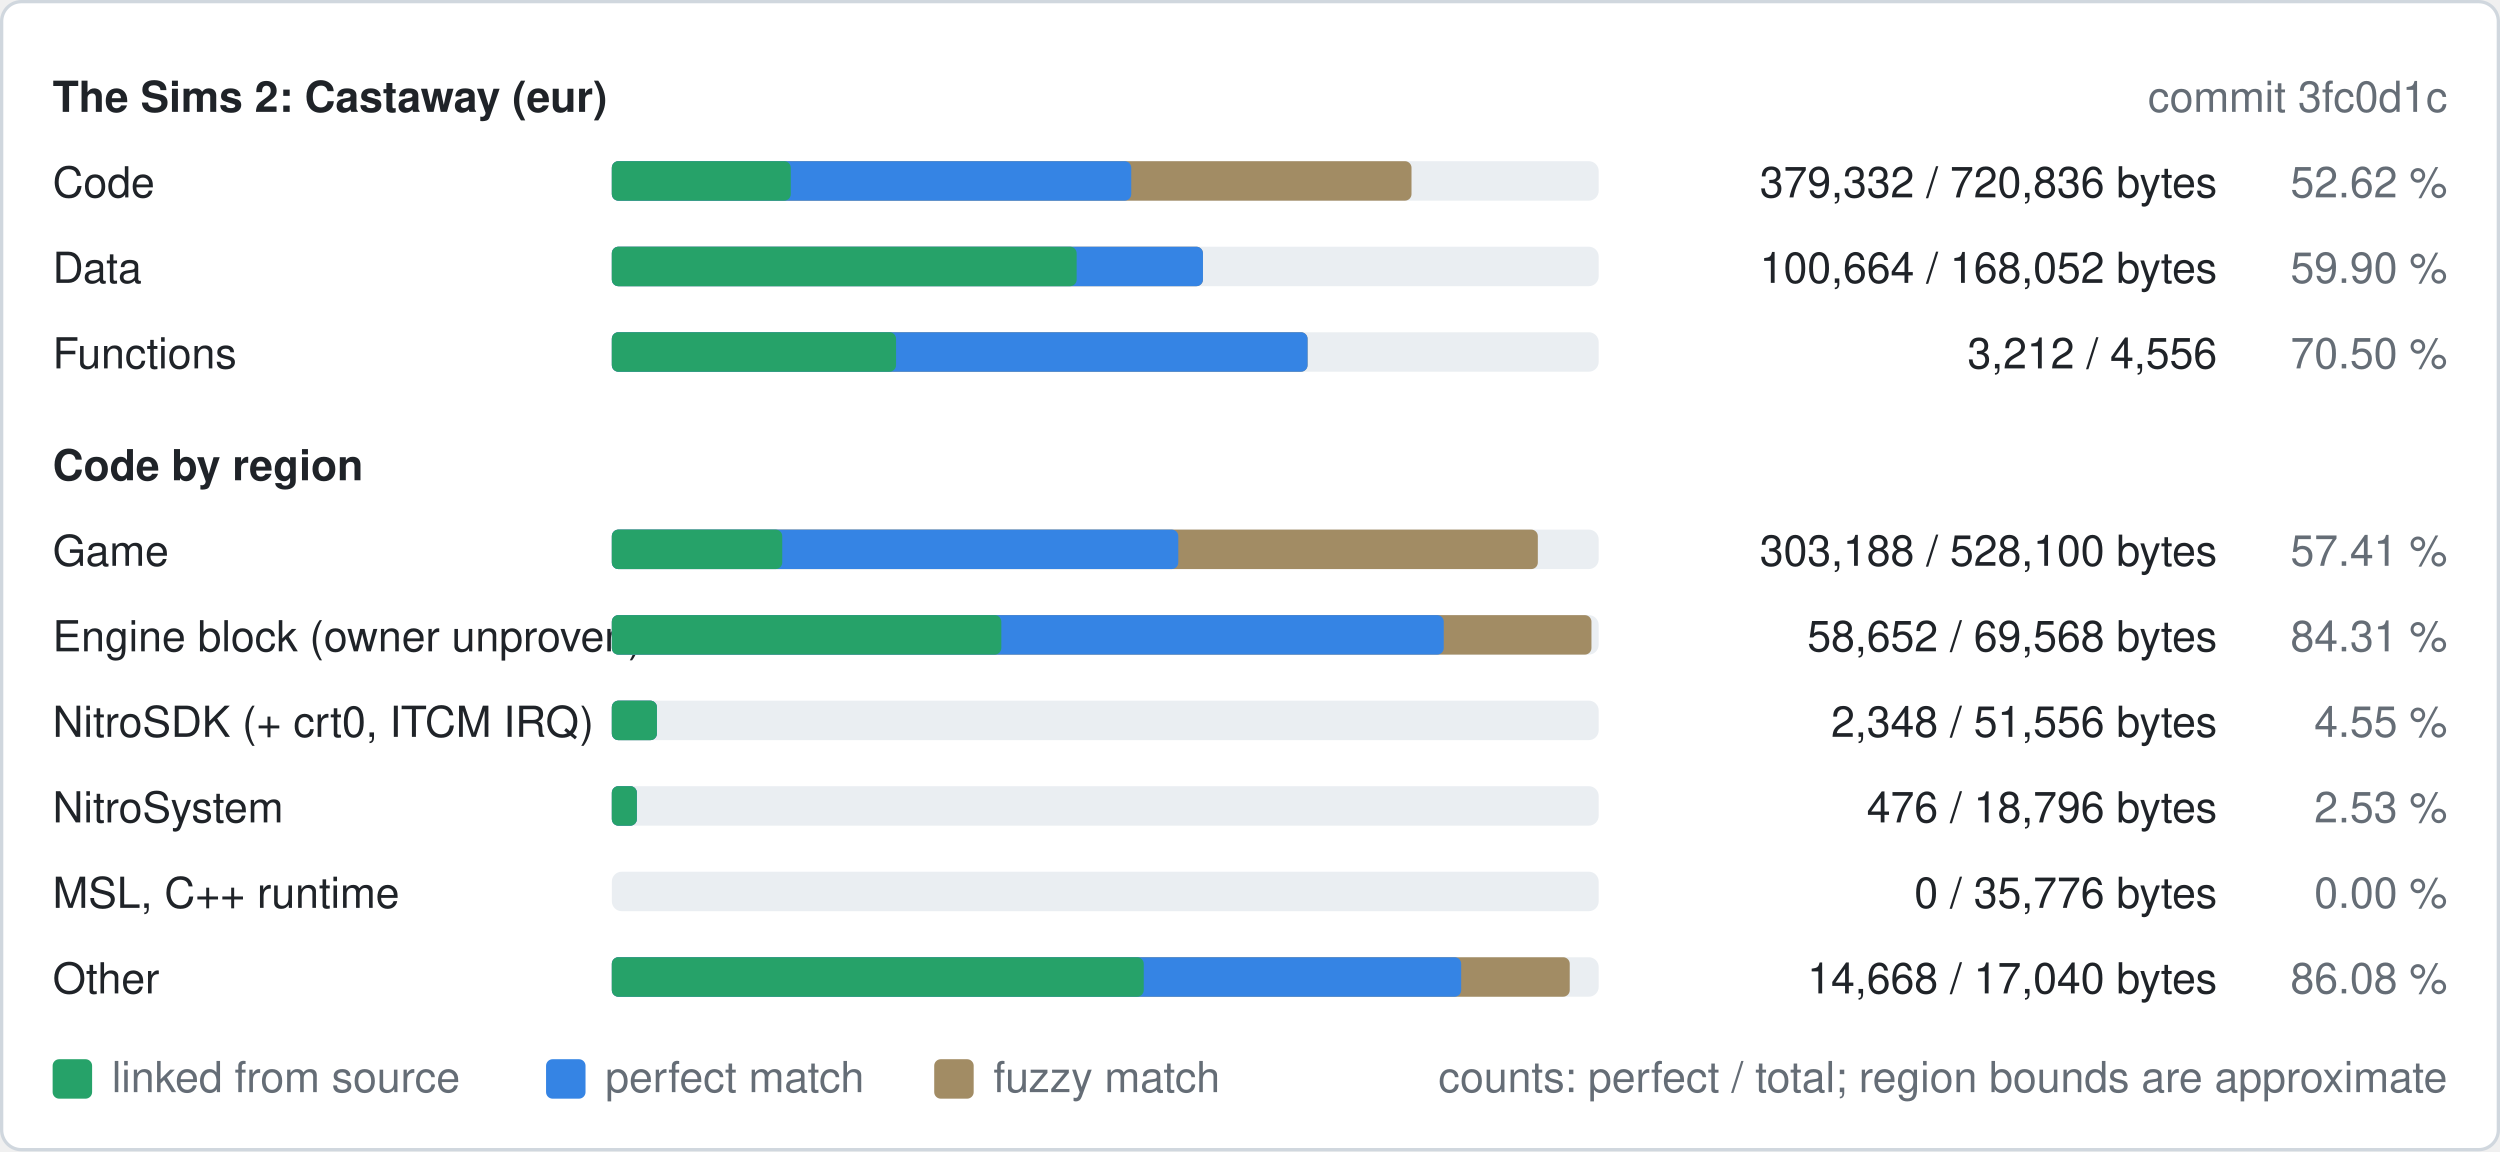
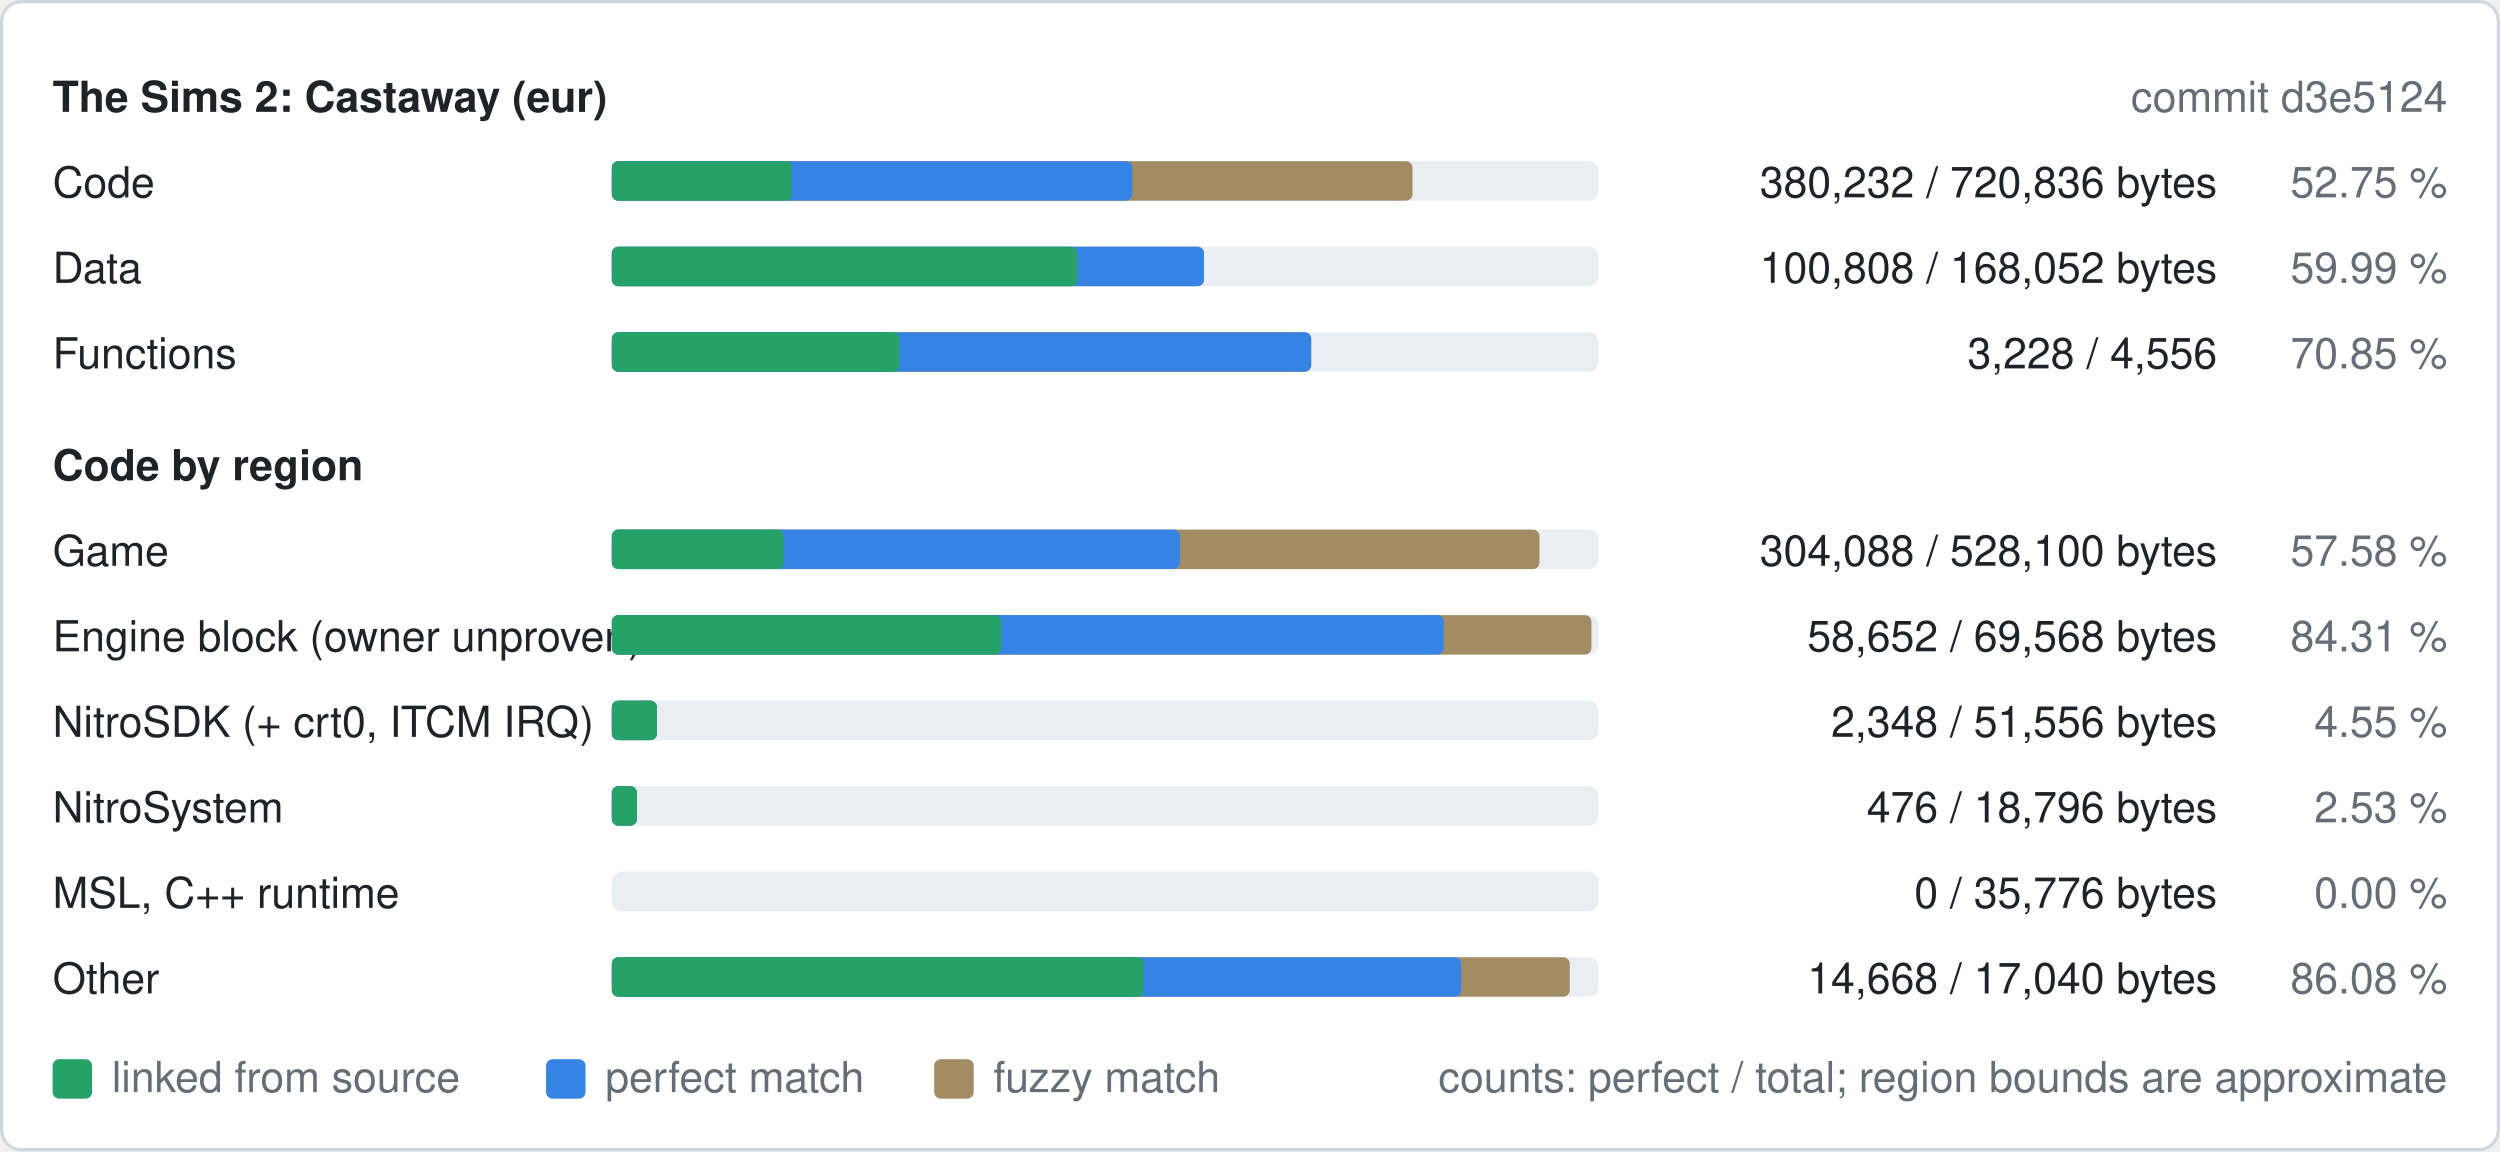
<svg xmlns="http://www.w3.org/2000/svg" width="760" height="350" viewBox="0 0 760 350" role="img" aria-label="Decompilation progress of eur">
  <style>
text{font-family:-apple-system,BlinkMacSystemFont,"Segoe UI",Helvetica,Arial,sans-serif;font-size:13px}
.b{font-weight:600}
.bg{fill:#ffffff;stroke:#d0d7de}.t{fill:#1f2328}.m{fill:#656d76}.track{fill:#eaeef2}.fuzzy{fill:#a28c64}.perfect{fill:#3584e4}.linked{fill:#26a269}
@media (prefers-color-scheme: dark){.bg{fill:#0d1117;stroke:#30363d}.t{fill:#e6edf3}.m{fill:#8d96a0}.track{fill:#21262d}.fuzzy{fill:#a28c64}.perfect{fill:#3584e4}.linked{fill:#2ec27e}}
</style>
  <rect class="bg" x="0.5" y="0.5" width="759" height="349" rx="6" />
  <text class="t b" x="16" y="34">The Sims 2: Castaway (eur)</text>
-   <text class="m" x="744" y="34" text-anchor="end">commit 3fc0d1c</text>
+   <text class="m" x="744" y="34" text-anchor="end">commit d3e5124</text>
  <text class="t" x="16" y="60">Code</text>
  <rect class="track" x="186" y="49" width="300" height="12" rx="3" />
-   <rect class="fuzzy" x="186" y="49" width="243.1" height="12" rx="2" />
-   <rect class="perfect" x="186" y="49" width="157.9" height="12" rx="2" />
-   <rect class="linked" x="186" y="49" width="54.4" height="12" rx="2" />
-   <text class="t" x="674" y="60" text-anchor="end">379,332 / 720,836 bytes</text>
-   <text class="m" x="744" y="60" text-anchor="end">52.62 %</text>
+   <rect class="fuzzy" x="186" y="49" width="243.4" height="12" rx="2" />
+   <rect class="perfect" x="186" y="49" width="158.2" height="12" rx="2" />
+   <rect class="linked" x="186" y="49" width="54.7" height="12" rx="2" />
+   <text class="t" x="674" y="60" text-anchor="end">380,232 / 720,836 bytes</text>
+   <text class="m" x="744" y="60" text-anchor="end">52.75 %</text>
  <text class="t" x="16" y="86">Data</text>
  <rect class="track" x="186" y="75" width="300" height="12" rx="3" />
-   <rect class="fuzzy" x="186" y="75" width="179.7" height="12" rx="2" />
-   <rect class="perfect" x="186" y="75" width="179.7" height="12" rx="2" />
-   <rect class="linked" x="186" y="75" width="141.3" height="12" rx="2" />
-   <text class="t" x="674" y="86" text-anchor="end">100,664 / 168,052 bytes</text>
-   <text class="m" x="744" y="86" text-anchor="end">59.90 %</text>
+   <rect class="fuzzy" x="186" y="75" width="180.0" height="12" rx="2" />
+   <rect class="perfect" x="186" y="75" width="180.0" height="12" rx="2" />
+   <rect class="linked" x="186" y="75" width="141.5" height="12" rx="2" />
+   <text class="t" x="674" y="86" text-anchor="end">100,808 / 168,052 bytes</text>
+   <text class="m" x="744" y="86" text-anchor="end">59.99 %</text>
  <text class="t" x="16" y="112">Functions</text>
  <rect class="track" x="186" y="101" width="300" height="12" rx="3" />
-   <rect class="fuzzy" x="186" y="101" width="211.5" height="12" rx="2" />
-   <rect class="perfect" x="186" y="101" width="211.5" height="12" rx="2" />
-   <rect class="linked" x="186" y="101" width="86.4" height="12" rx="2" />
-   <text class="t" x="674" y="112" text-anchor="end">3,212 / 4,556</text>
-   <text class="m" x="744" y="112" text-anchor="end">70.50 %</text>
+   <rect class="fuzzy" x="186" y="101" width="212.6" height="12" rx="2" />
+   <rect class="perfect" x="186" y="101" width="212.6" height="12" rx="2" />
+   <rect class="linked" x="186" y="101" width="87.4" height="12" rx="2" />
+   <text class="t" x="674" y="112" text-anchor="end">3,228 / 4,556</text>
+   <text class="m" x="744" y="112" text-anchor="end">70.85 %</text>
  <text class="t b" x="16" y="146">Code by region</text>
  <text class="t" x="16" y="172">Game</text>
  <rect class="track" x="186" y="161" width="300" height="12" rx="3" />
-   <rect class="fuzzy" x="186" y="161" width="281.5" height="12" rx="2" />
-   <rect class="perfect" x="186" y="161" width="172.2" height="12" rx="2" />
-   <rect class="linked" x="186" y="161" width="51.8" height="12" rx="2" />
-   <text class="t" x="674" y="172" text-anchor="end">303,188 / 528,100 bytes</text>
-   <text class="m" x="744" y="172" text-anchor="end">57.41 %</text>
+   <rect class="fuzzy" x="186" y="161" width="282.0" height="12" rx="2" />
+   <rect class="perfect" x="186" y="161" width="172.7" height="12" rx="2" />
+   <rect class="linked" x="186" y="161" width="52.3" height="12" rx="2" />
+   <text class="t" x="674" y="172" text-anchor="end">304,088 / 528,100 bytes</text>
+   <text class="m" x="744" y="172" text-anchor="end">57.58 %</text>
  <text class="t" x="16" y="198">Engine block (owner unproven)</text>
  <rect class="track" x="186" y="187" width="300" height="12" rx="3" />
  <rect class="fuzzy" x="186" y="187" width="297.8" height="12" rx="2" />
  <rect class="perfect" x="186" y="187" width="252.9" height="12" rx="2" />
  <rect class="linked" x="186" y="187" width="118.4" height="12" rx="2" />
  <text class="t" x="674" y="198" text-anchor="end">58,652 / 69,568 bytes</text>
  <text class="m" x="744" y="198" text-anchor="end">84.31 %</text>
  <text class="t" x="16" y="224">NitroSDK (+ crt0, ITCM IRQ)</text>
  <rect class="track" x="186" y="213" width="300" height="12" rx="3" />
  <rect class="fuzzy" x="186" y="213" width="13.7" height="12" rx="2" />
  <rect class="perfect" x="186" y="213" width="13.7" height="12" rx="2" />
  <rect class="linked" x="186" y="213" width="13.7" height="12" rx="2" />
  <text class="t" x="674" y="224" text-anchor="end">2,348 / 51,556 bytes</text>
  <text class="m" x="744" y="224" text-anchor="end">4.55 %</text>
  <text class="t" x="16" y="250">NitroSystem</text>
  <rect class="track" x="186" y="239" width="300" height="12" rx="3" />
  <rect class="fuzzy" x="186" y="239" width="7.6" height="12" rx="2" />
  <rect class="perfect" x="186" y="239" width="7.6" height="12" rx="2" />
  <rect class="linked" x="186" y="239" width="7.6" height="12" rx="2" />
  <text class="t" x="674" y="250" text-anchor="end">476 / 18,796 bytes</text>
  <text class="m" x="744" y="250" text-anchor="end">2.53 %</text>
  <text class="t" x="16" y="276">MSL, C++ runtime</text>
  <rect class="track" x="186" y="265" width="300" height="12" rx="3" />
  <text class="t" x="674" y="276" text-anchor="end">0 / 35,776 bytes</text>
  <text class="m" x="744" y="276" text-anchor="end">0.00 %</text>
  <text class="t" x="16" y="302">Other</text>
  <rect class="track" x="186" y="291" width="300" height="12" rx="3" />
  <rect class="fuzzy" x="186" y="291" width="291.2" height="12" rx="2" />
  <rect class="perfect" x="186" y="291" width="258.2" height="12" rx="2" />
  <rect class="linked" x="186" y="291" width="161.7" height="12" rx="2" />
  <text class="t" x="674" y="302" text-anchor="end">14,668 / 17,040 bytes</text>
  <text class="m" x="744" y="302" text-anchor="end">86.08 %</text>
  <rect class="linked" x="16" y="322" width="12" height="12" rx="2" />
  <text class="m" x="34" y="332">linked from source</text>
  <rect class="perfect" x="166" y="322" width="12" height="12" rx="2" />
  <text class="m" x="184" y="332">perfect match</text>
  <rect class="fuzzy" x="284" y="322" width="12" height="12" rx="2" />
  <text class="m" x="302" y="332">fuzzy match</text>
  <text class="m" x="744" y="332" text-anchor="end">counts: perfect / total; region bounds are approximate</text>
</svg>
